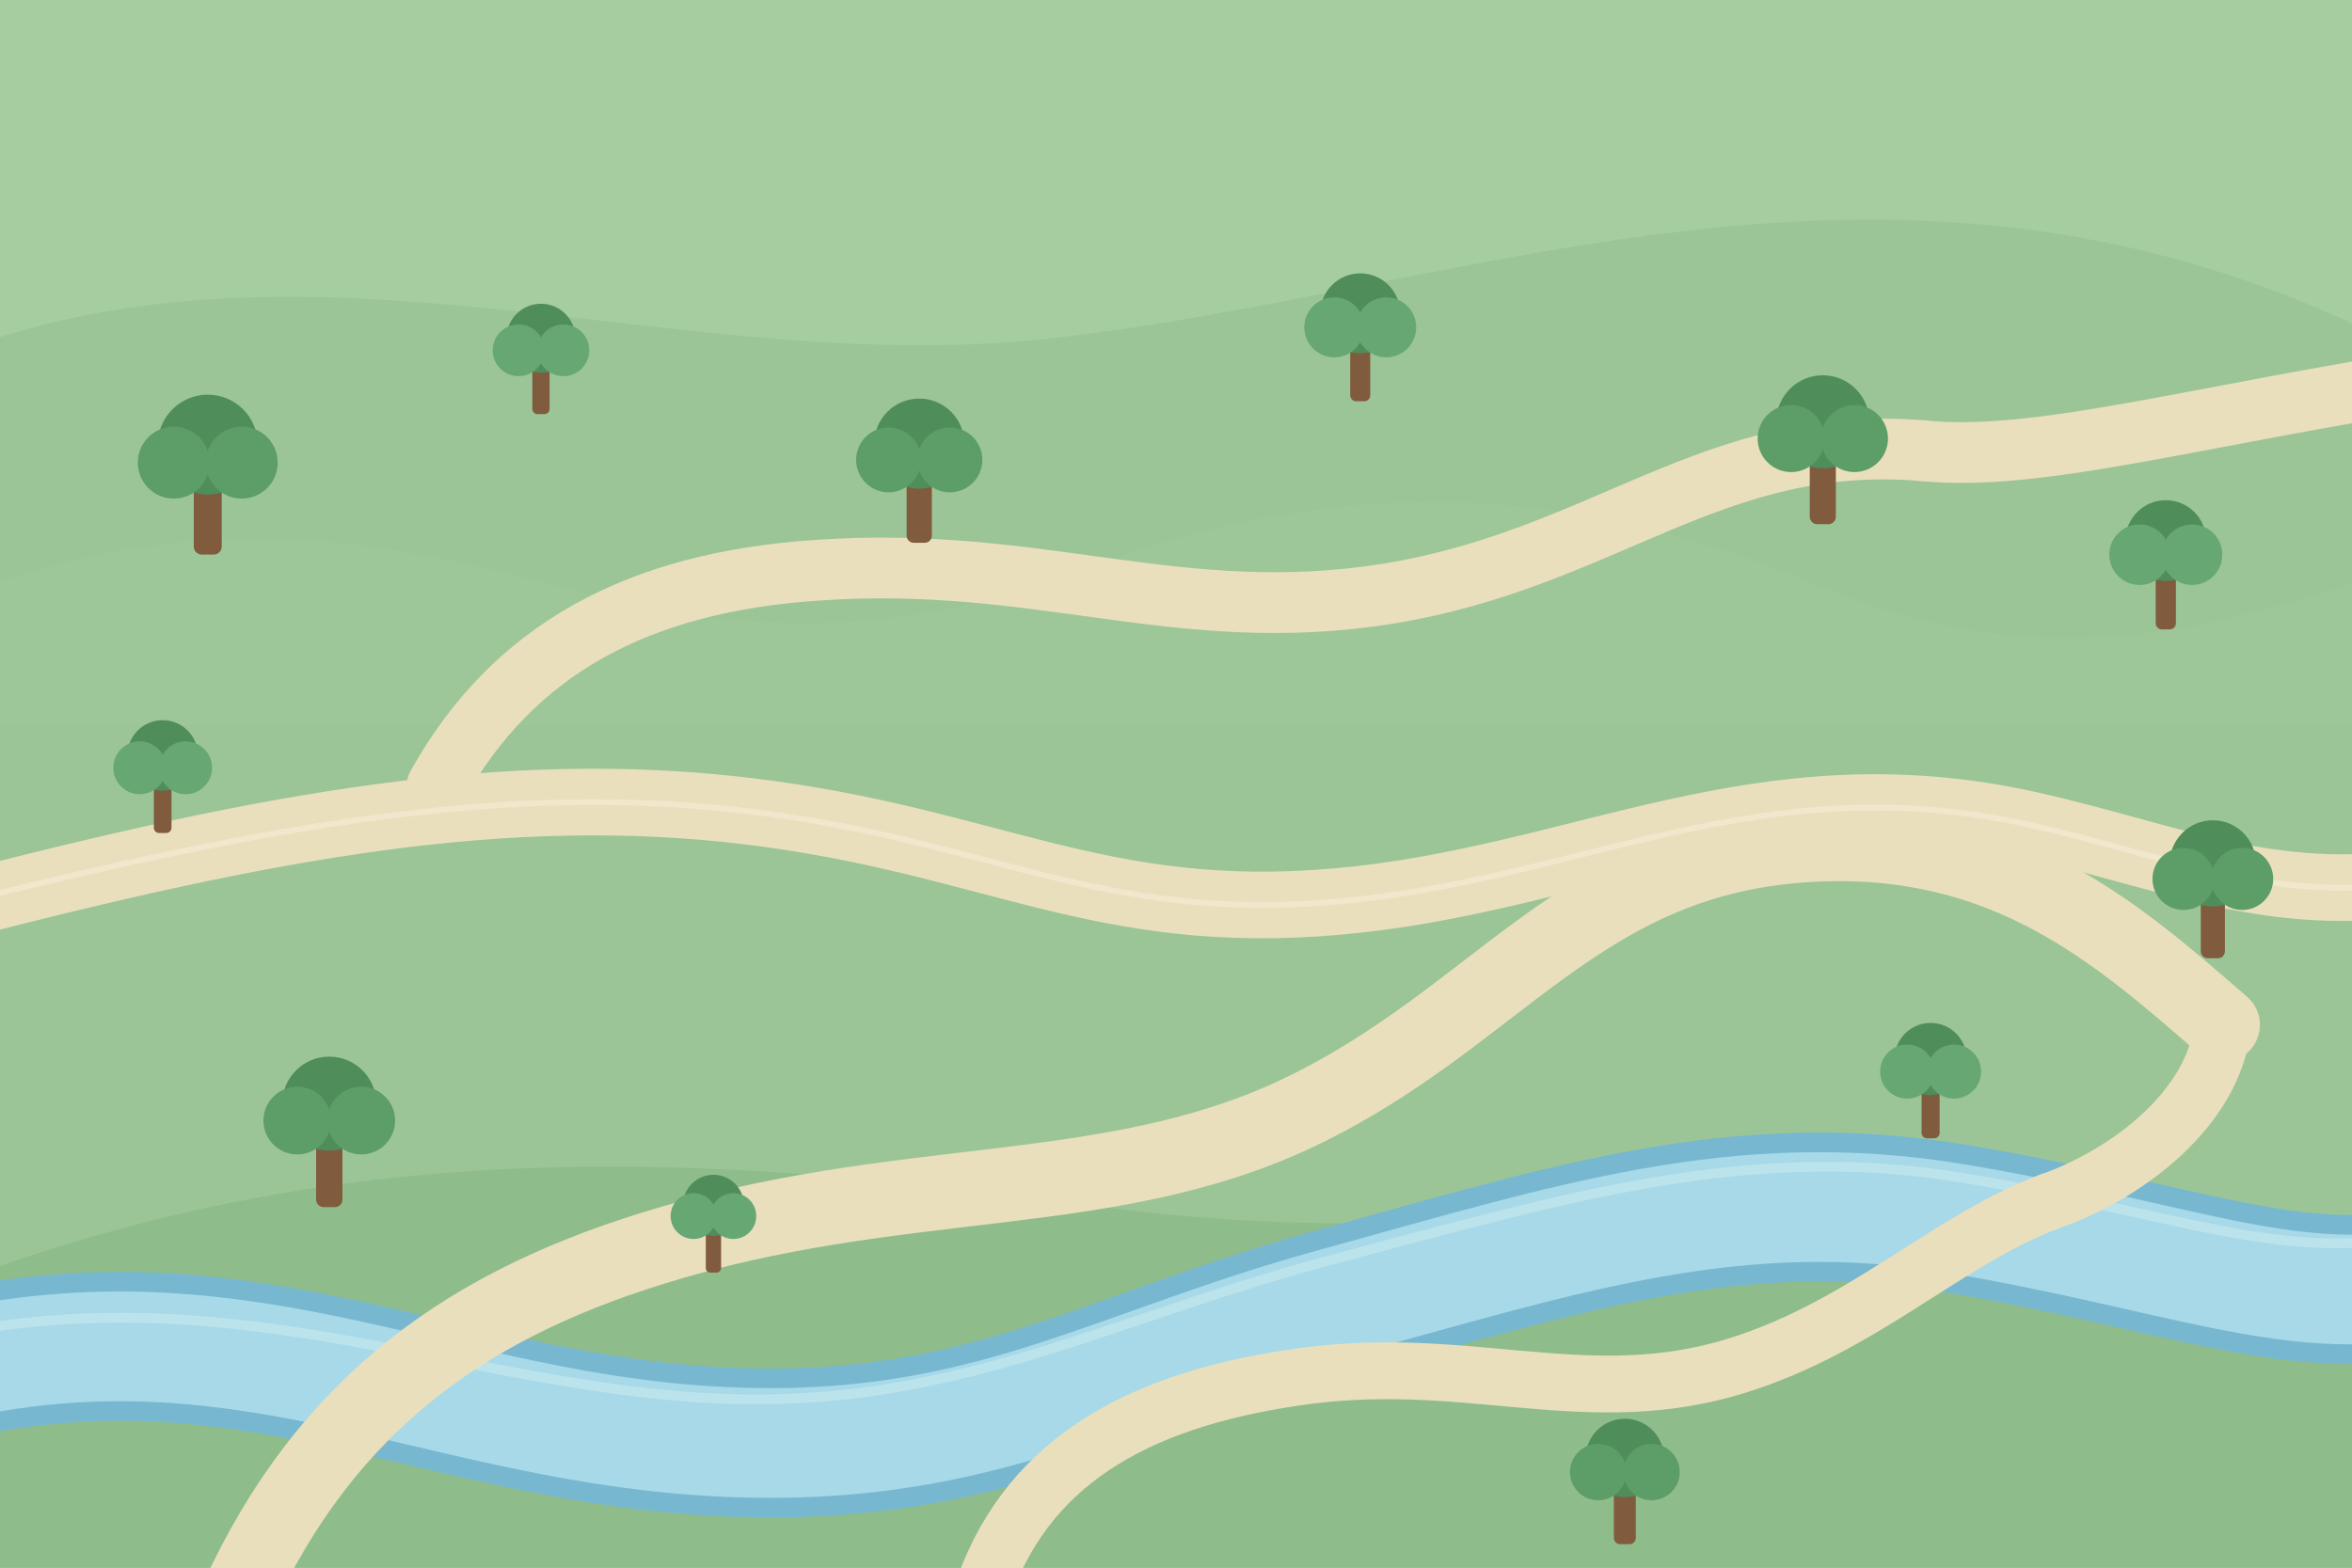
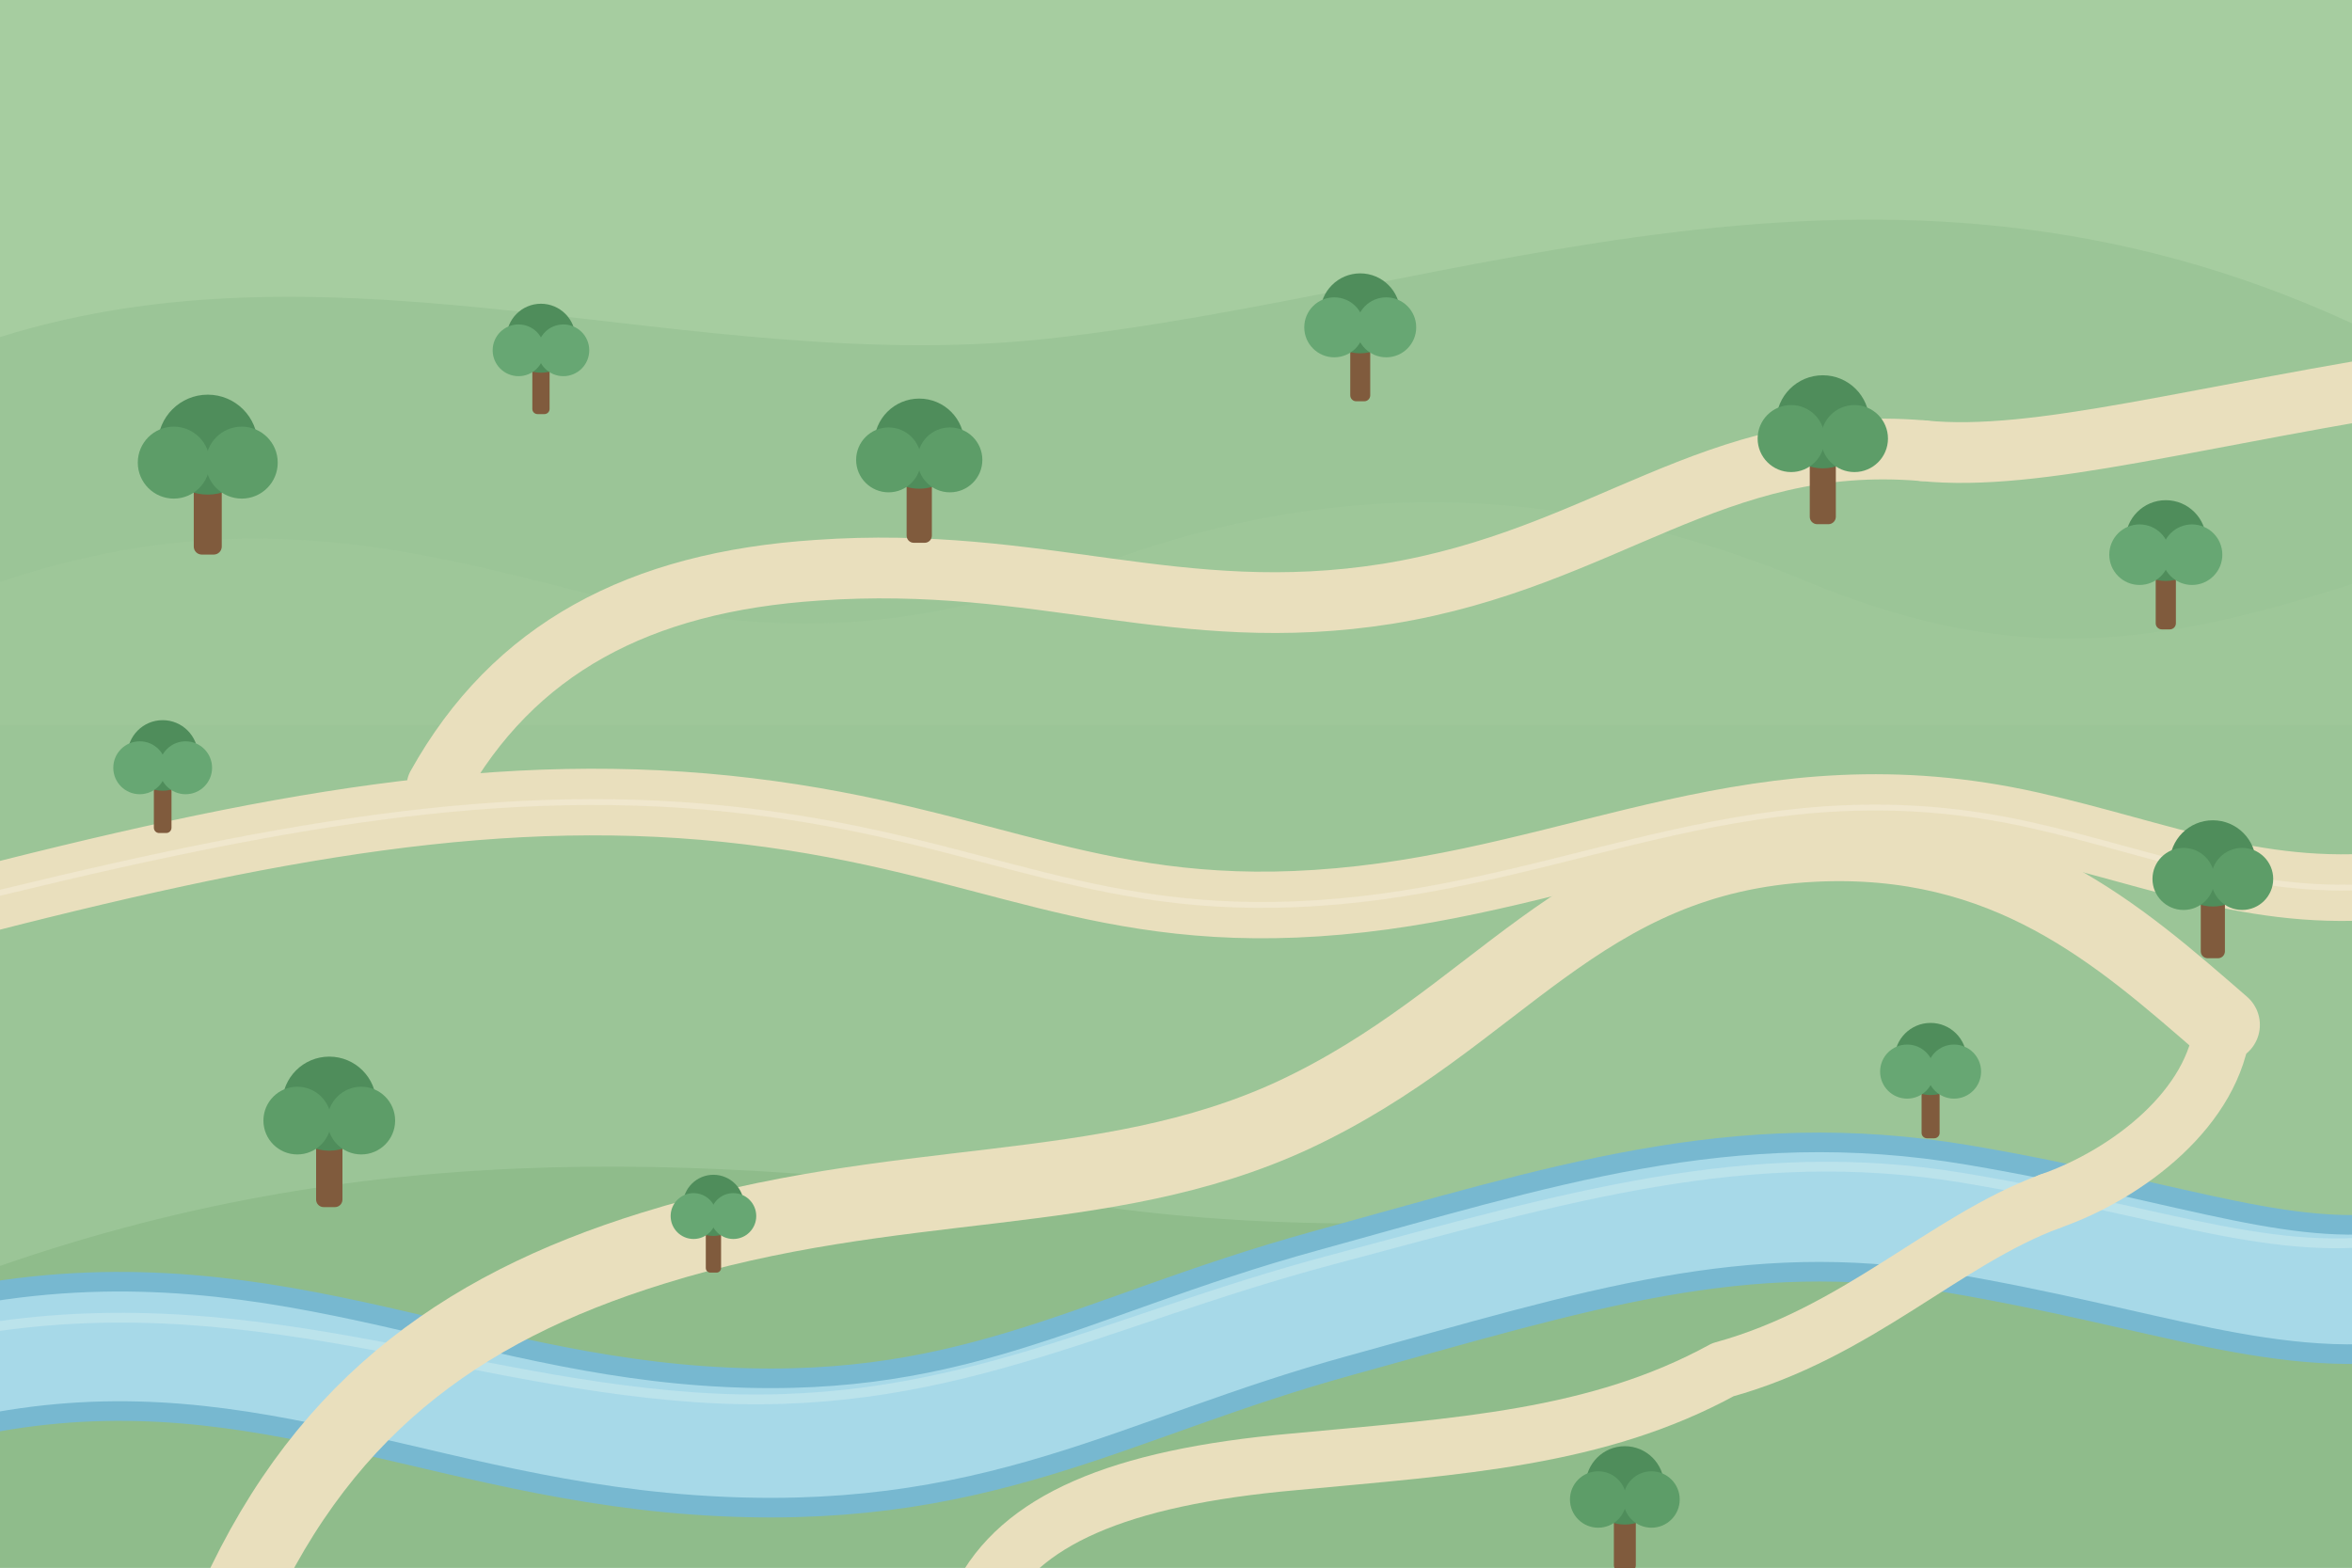
<svg xmlns="http://www.w3.org/2000/svg" xmlns:xlink="http://www.w3.org/1999/xlink" viewBox="0 0 1200 800" role="img" aria-labelledby="title desc">
  <defs>
    <g id="tree">
      <path d="M-7 18h14v28a4 4 0 0 1-4 4h-6a4 4 0 0 1-4-4z" fill="#805b3d" />
      <circle cx="0" cy="-5" r="25" fill="#4f8d5b" />
      <circle cx="-17" cy="4" r="18" fill="#5d9d68" />
      <circle cx="17" cy="4" r="18" fill="#5d9d68" />
    </g>
    <g id="smallTree">
      <path d="M-5 14h10v22a3 3 0 0 1-3 3h-4a3 3 0 0 1-3-3z" fill="#805b3d" />
      <circle cy="-5" r="20" fill="#4f8d5b" />
      <circle cx="-13" cy="2" r="15" fill="#67a773" />
      <circle cx="13" cy="2" r="15" fill="#67a773" />
    </g>
  </defs>
  <g id="meadow">
    <rect width="1200" height="800" fill="#a6cda0" />
    <path d="M0 172C176 117 353 192 533 173c213-23 424-120 667-8v635H0z" fill="#9bc597" />
    <path d="M0 646c193-67 367-57 564-30 220 30 391-35 636 24v160H0z" fill="#8fbc8b" />
    <path d="M0 297c119-40 206-18 296 5 104 27 177 19 268-15 124-46 243-38 356 9 101 42 172 37 280 2v72H0z" fill="#a1c99b" opacity=".55" />
  </g>
  <g id="stream" fill="none" stroke-linecap="round" stroke-linejoin="round">
    <path d="M-35 699C118 661 216 725 356 735s204-37 324-70 207-62 319-43 168 45 236 33" stroke="#77b8d0" stroke-width="76" />
    <path d="M-35 699C118 661 216 725 356 735s204-37 324-70 207-62 319-43 168 45 236 33" stroke="#a7d9e8" stroke-width="56" />
    <path d="M-35 683C112 650 226 704 354 713s205-38 325-70 213-60 322-42 164 44 233 29" stroke="#c7e8ee" stroke-width="5" opacity=".62" />
  </g>
  <g id="paths" fill="none" stroke="#e9dfbd" stroke-linecap="round" stroke-linejoin="round">
    <path d="M-24 463C138 421 258 399 382 414s179 57 301 46c124-11 215-70 353-39 67 15 119 39 190 30" stroke-width="34" />
    <path d="M116 827c45-106 117-159 217-190 125-39 230-23 327-68 105-49 145-132 265-138 99-5 156 46 209 92" stroke-width="38" />
    <path d="M223 401c39-70 103-104 194-110 114-8 184 29 291 12 111-18 166-82 273-73" stroke-width="31" />
    <path d="M981 230C1040 236 1120 212 1250 192" stroke-width="31" />
-     <path d="M500 816c22-69 79-101 160-113 85-13 145 16 219-4 69-19 113-66 167-86" stroke-width="29" />
+     <path d="M500 816c20-40 70-62 160-70 85-8 155-12 219-47 69-19 113-66 167-86" stroke-width="29" />
    <path d="M1046 613C1086 599 1130 565 1134 523" stroke-width="29" />
    <path d="M-30 463C138 421 258 399 382 414s179 57 301 46c124-11 215-70 353-39 67 15 119 39 190 30" stroke="#f5edda" stroke-width="3" opacity=".55" />
  </g>
  <g id="trees">
    <use xlink:href="#tree" transform="translate(106 232) scale(1.02)" />
    <use xlink:href="#smallTree" transform="translate(276 177) scale(.88)" />
    <use xlink:href="#tree" transform="translate(469 231) scale(.92)" />
    <use xlink:href="#smallTree" transform="translate(694 165) scale(1.02)" />
    <use xlink:href="#tree" transform="translate(930 220) scale(.95)" />
    <use xlink:href="#smallTree" transform="translate(1105 281) scale(1.03)" />
    <use xlink:href="#smallTree" transform="translate(83 390) scale(.9)" />
    <use xlink:href="#tree" transform="translate(1129 445) scale(.88)" />
    <use xlink:href="#tree" transform="translate(168 568) scale(.96)" />
    <use xlink:href="#smallTree" transform="translate(985 545) scale(.92)" />
    <use xlink:href="#smallTree" transform="translate(364 619) scale(.78)" />
-     <use xlink:href="#tree" transform="translate(829 748) scale(.8)" />
+     <use xlink:href="#tree" transform="translate(829 762) scale(.8)" />
  </g>
</svg>
